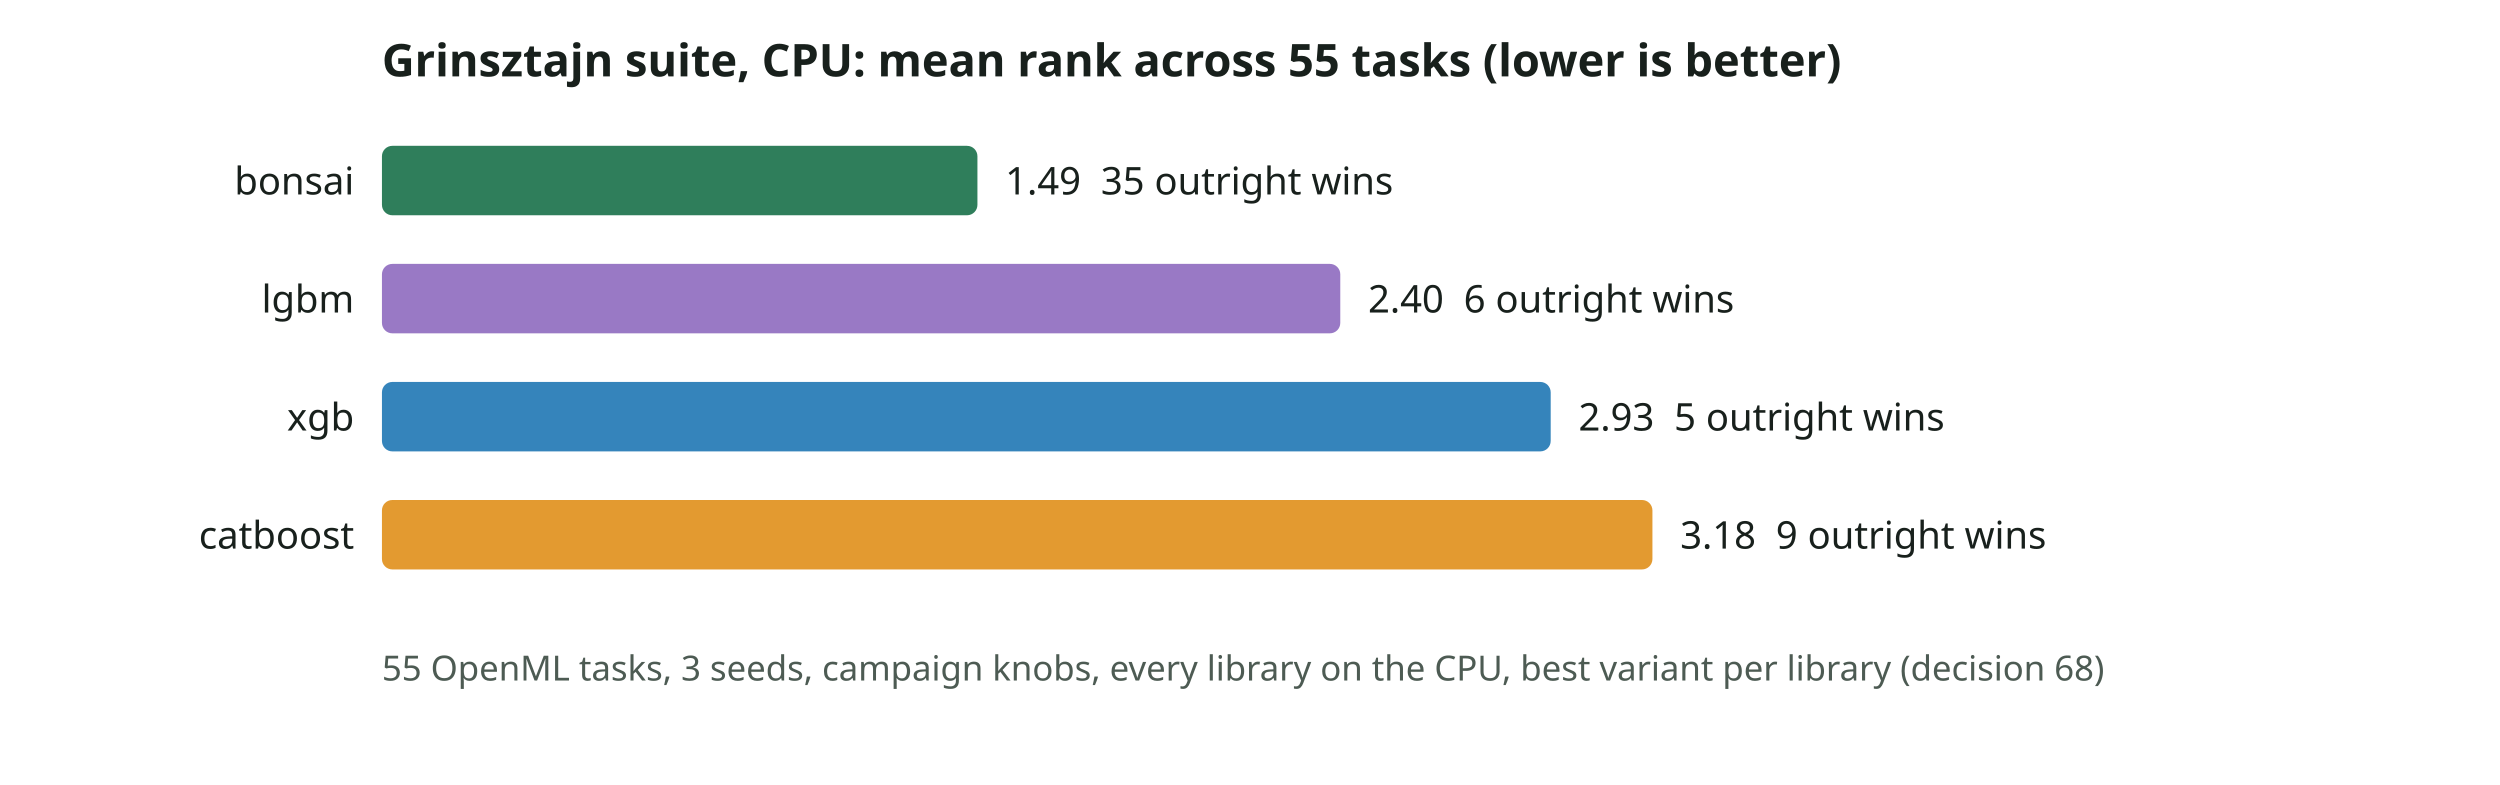
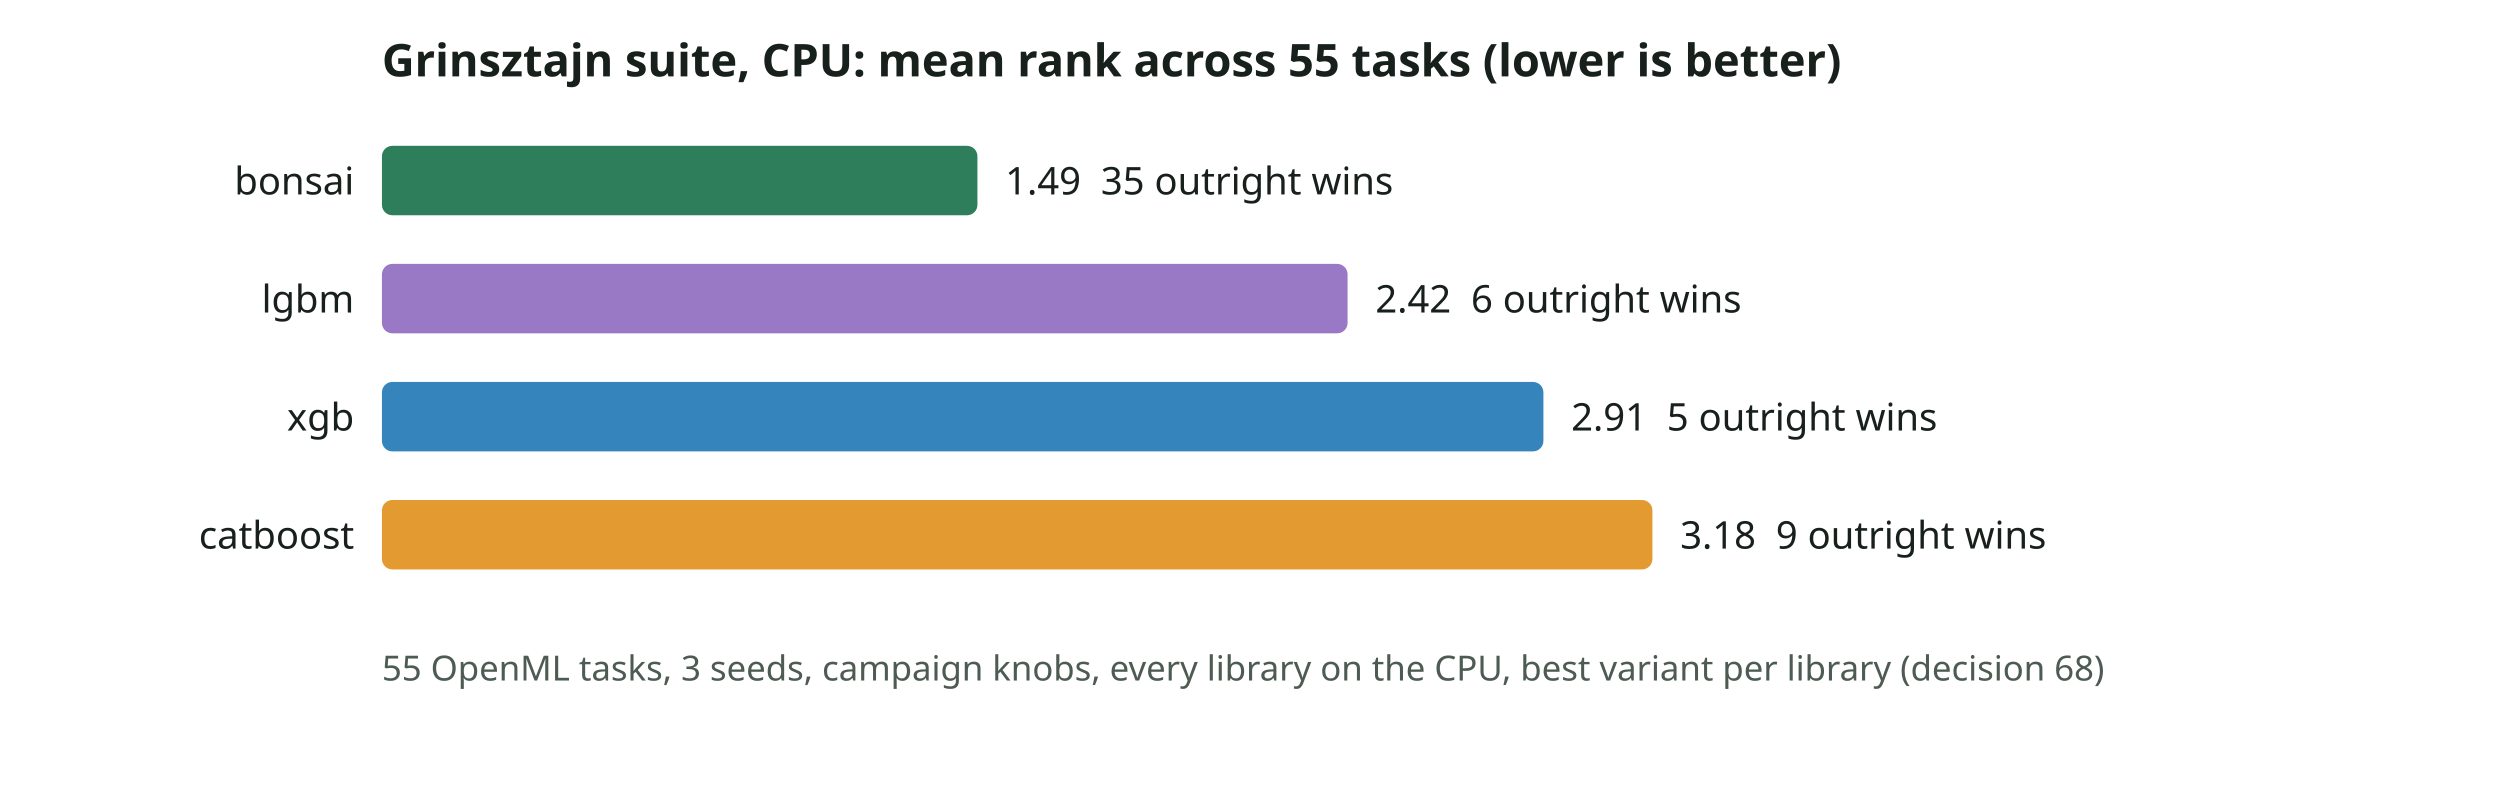
<svg xmlns="http://www.w3.org/2000/svg" width="720" height="226" viewBox="0 0 720 226">
  <text x="110" y="22" font-size="13" fill="#18201c" font-family="IBM Plex Sans,system-ui,sans-serif" text-anchor="start" font-weight="bold">Grinsztajn suite, CPU: mean rank across 55 tasks (lower is better)</text>
  <text x="102" y="56" font-size="11" fill="#18201c" font-family="IBM Plex Sans,system-ui,sans-serif" text-anchor="end" font-weight="normal">bonsai</text>
  <rect x="110" y="42" width="171.5" height="20" rx="3" fill="#19704a" fill-opacity="0.9" />
  <text x="289.5" y="56" font-size="11" fill="#18201c" font-family="IBM Plex Sans,system-ui,sans-serif" text-anchor="start" font-weight="normal">1.49  35 outright wins</text>
  <text x="102" y="90" font-size="11" fill="#18201c" font-family="IBM Plex Sans,system-ui,sans-serif" text-anchor="end" font-weight="normal">lgbm</text>
-   <rect x="110" y="76" width="276.0" height="20" rx="3" fill="#8e6bbf" fill-opacity="0.9" />
-   <text x="394.0" y="90" font-size="11" fill="#18201c" font-family="IBM Plex Sans,system-ui,sans-serif" text-anchor="start" font-weight="normal">2.40  6 outright wins</text>
+   <rect x="110" y="76" width="278.1" height="20" rx="3" fill="#8e6bbf" fill-opacity="0.9" />
+   <text x="396.1" y="90" font-size="11" fill="#18201c" font-family="IBM Plex Sans,system-ui,sans-serif" text-anchor="start" font-weight="normal">2.42  6 outright wins</text>
  <text x="102" y="124" font-size="11" fill="#18201c" font-family="IBM Plex Sans,system-ui,sans-serif" text-anchor="end" font-weight="normal">xgb</text>
-   <rect x="110" y="110" width="336.6" height="20" rx="3" fill="#1f77b4" fill-opacity="0.9" />
-   <text x="454.6" y="124" font-size="11" fill="#18201c" font-family="IBM Plex Sans,system-ui,sans-serif" text-anchor="start" font-weight="normal">2.93  5 outright wins</text>
+   <rect x="110" y="110" width="334.5" height="20" rx="3" fill="#1f77b4" fill-opacity="0.9" />
+   <text x="452.5" y="124" font-size="11" fill="#18201c" font-family="IBM Plex Sans,system-ui,sans-serif" text-anchor="start" font-weight="normal">2.91  5 outright wins</text>
  <text x="102" y="158" font-size="11" fill="#18201c" font-family="IBM Plex Sans,system-ui,sans-serif" text-anchor="end" font-weight="normal">catboost</text>
  <rect x="110" y="144" width="365.9" height="20" rx="3" fill="#e08f1a" fill-opacity="0.9" />
  <text x="483.9" y="158" font-size="11" fill="#18201c" font-family="IBM Plex Sans,system-ui,sans-serif" text-anchor="start" font-weight="normal">3.18  9 outright wins</text>
  <text x="110" y="196" font-size="10" fill="#4d5b53" font-family="IBM Plex Sans,system-ui,sans-serif" text-anchor="start" font-weight="normal">55 OpenML tasks, 3 seeds, campaign knobs, every library on the CPU, best variant per library (decision 68)</text>
</svg>
